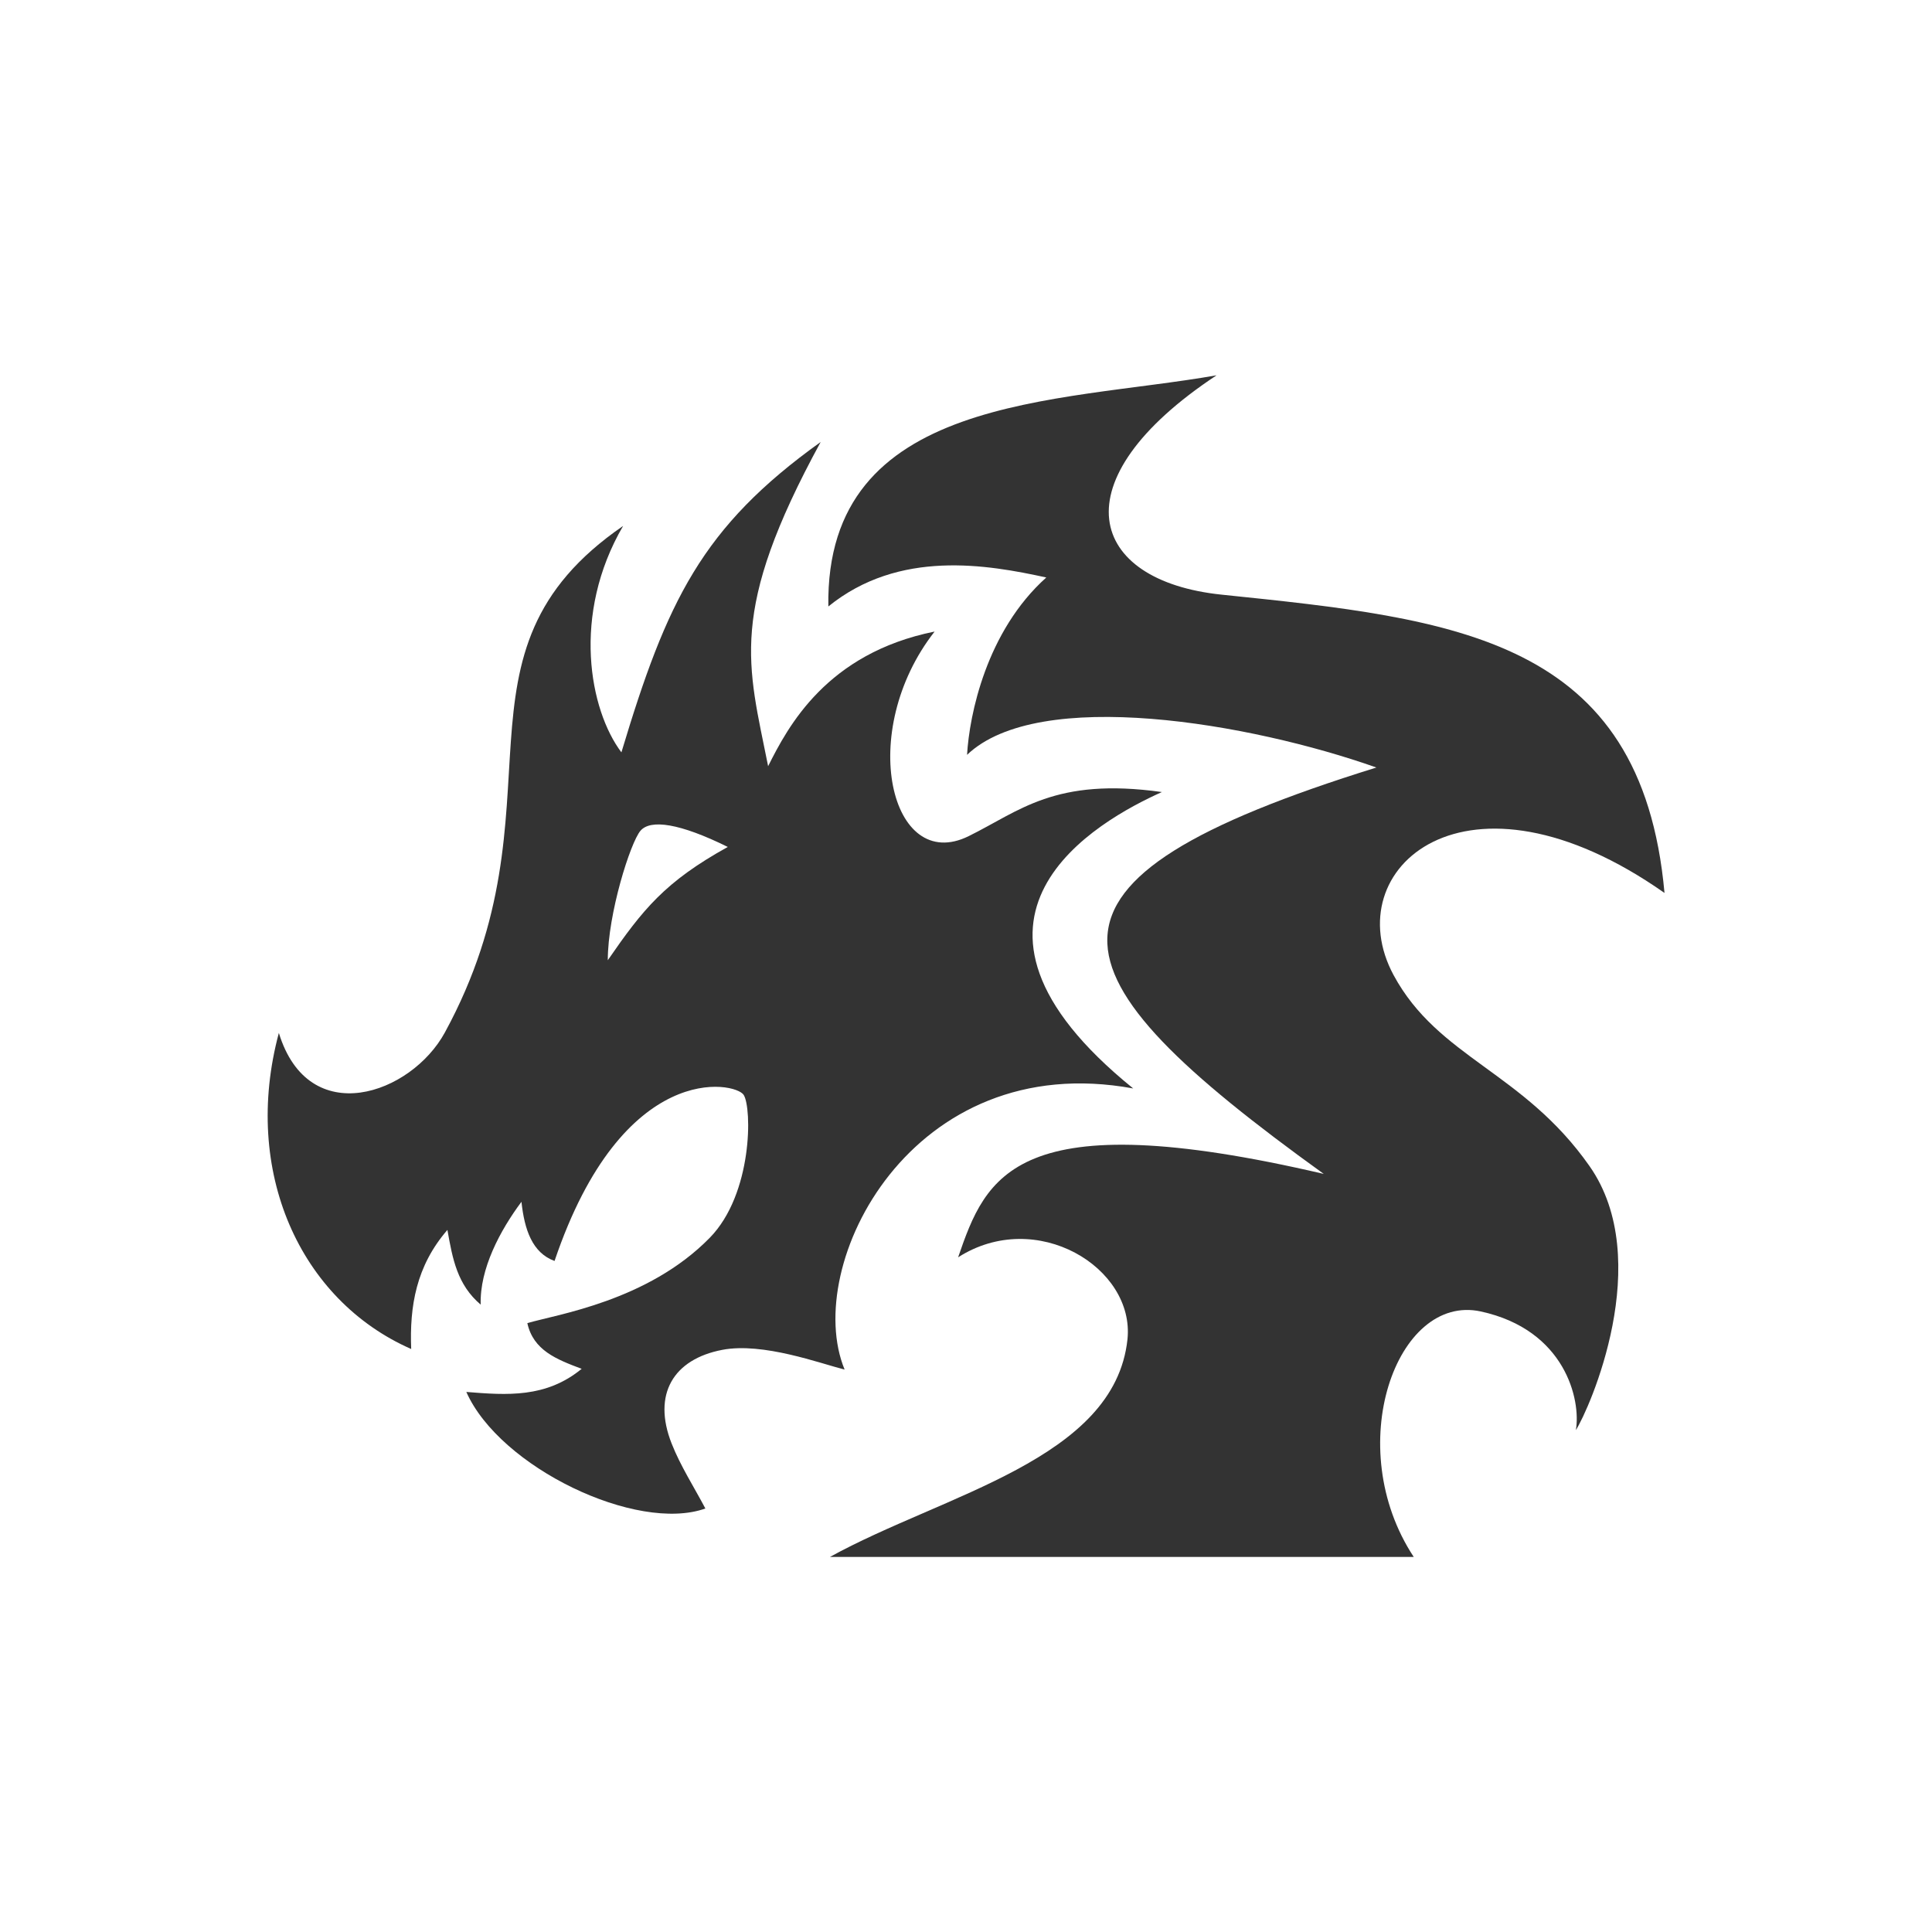
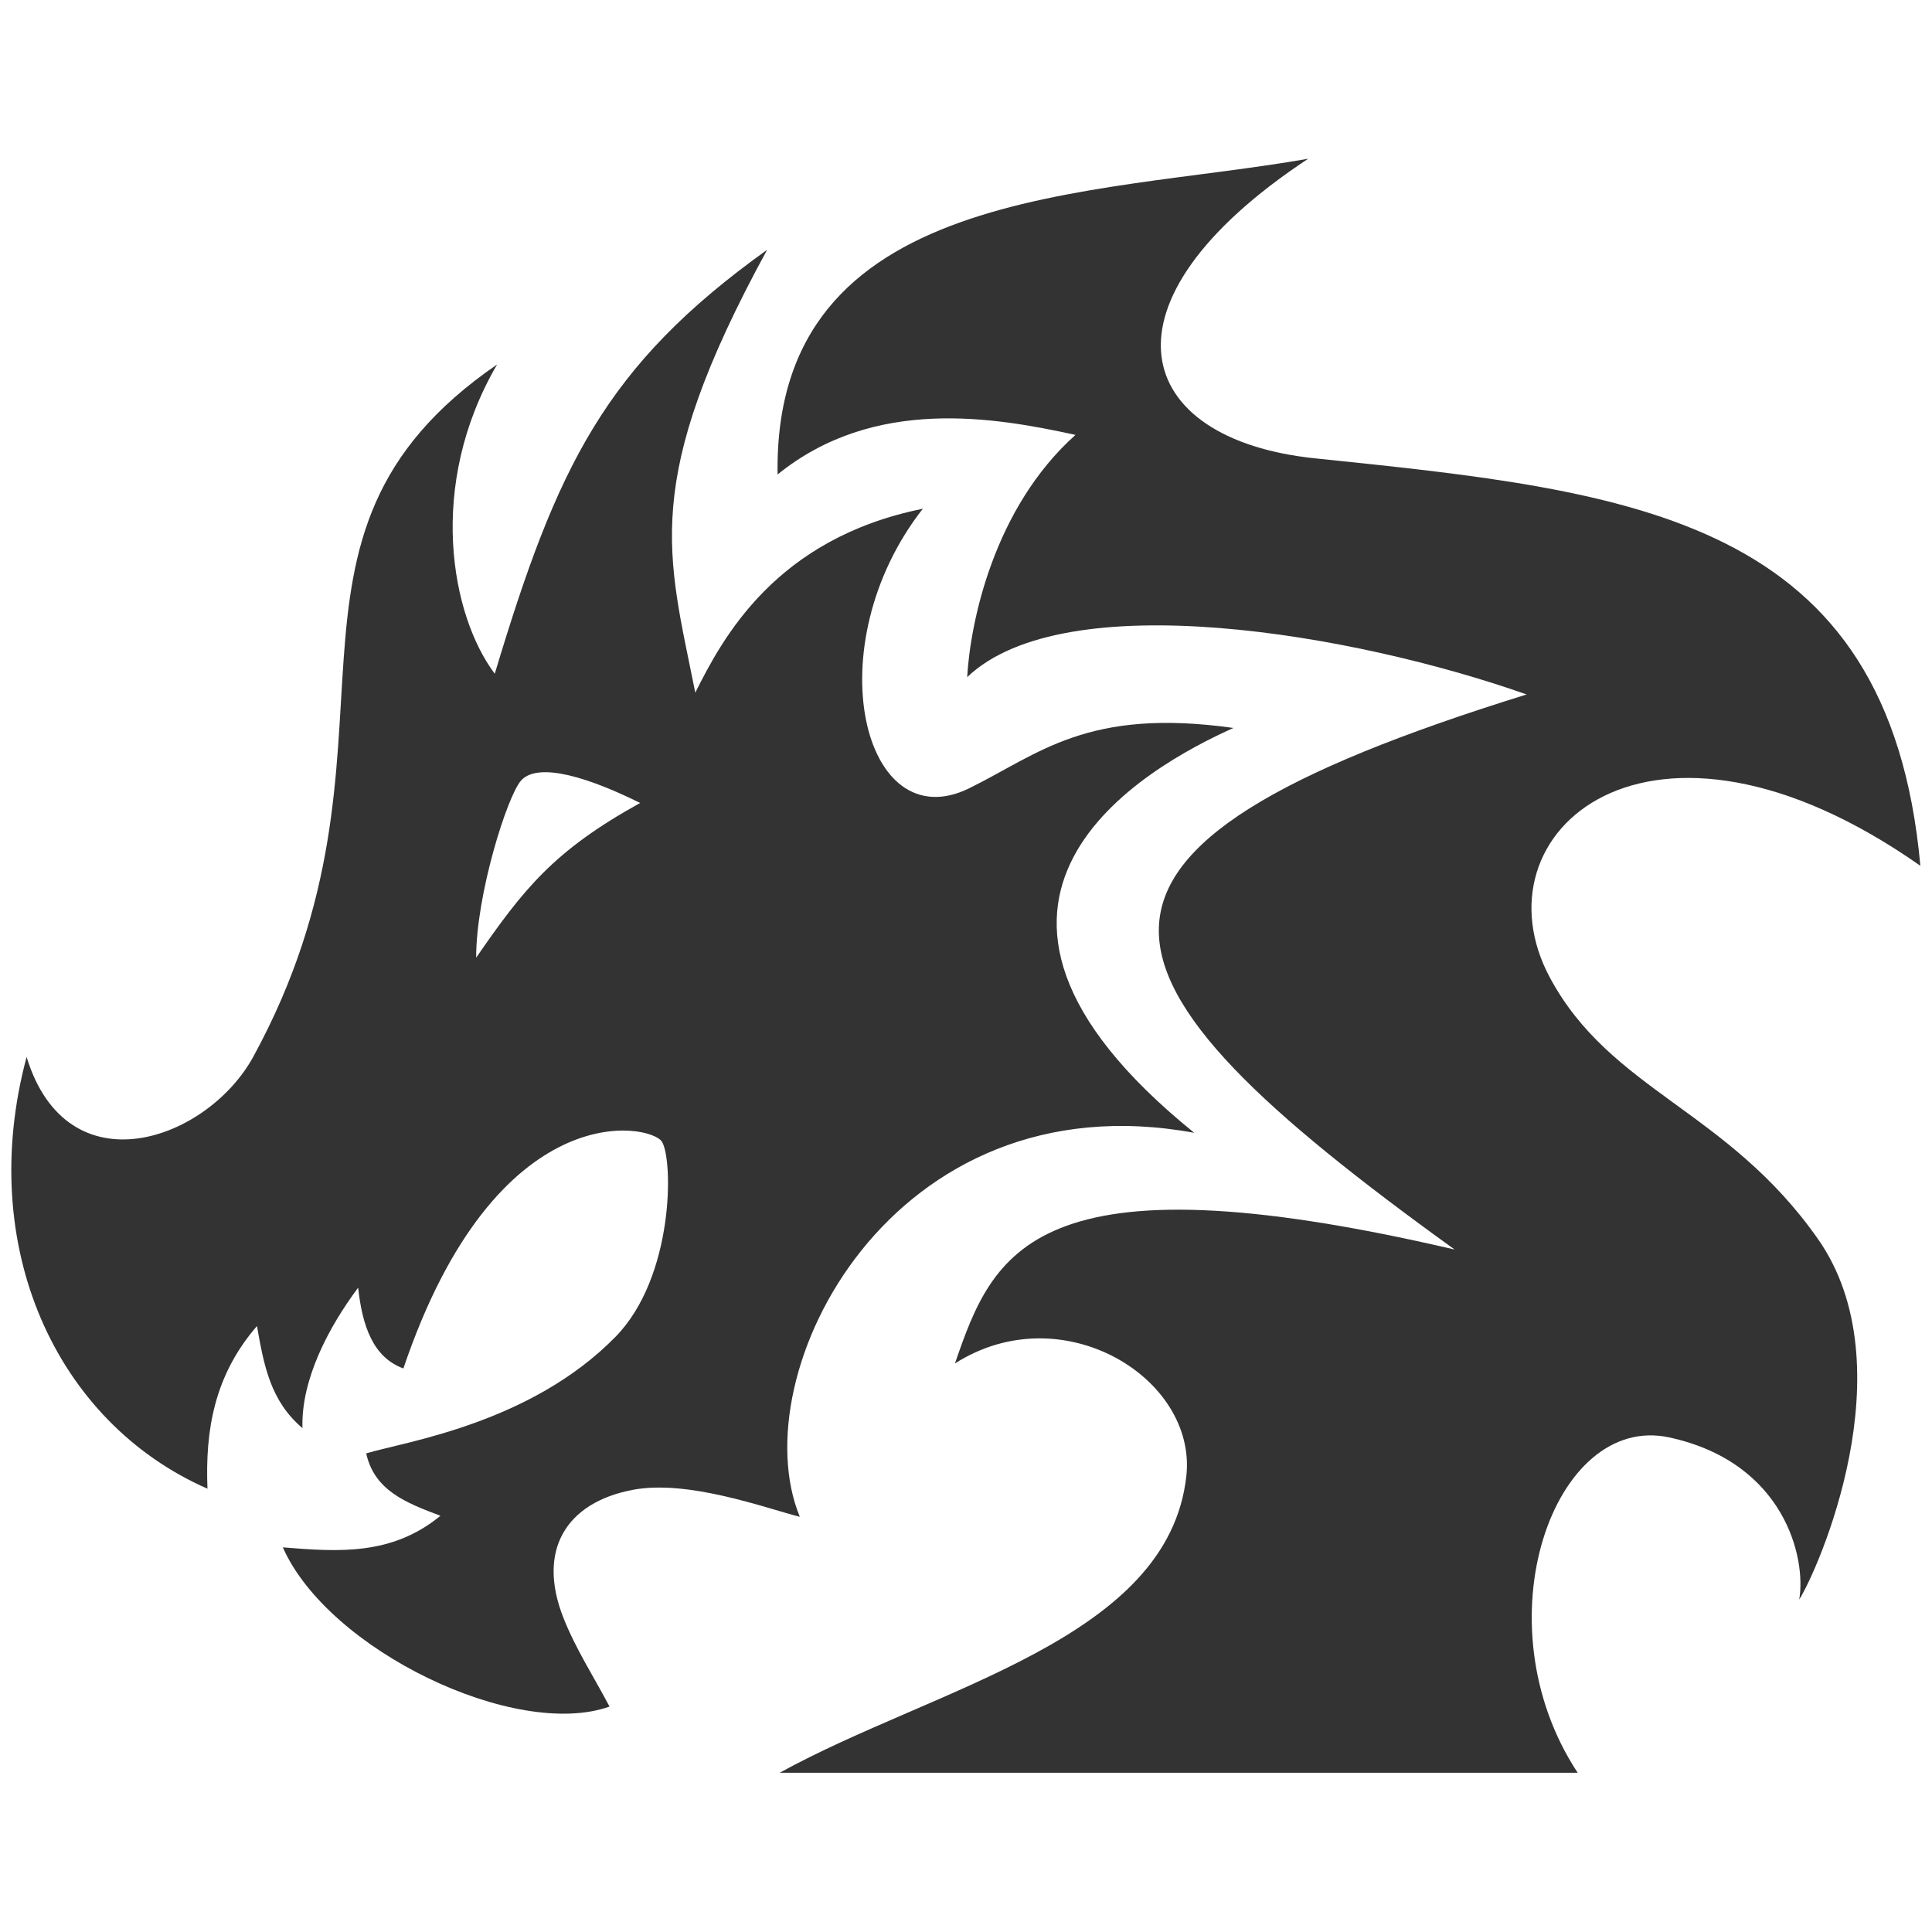
- <svg xmlns="http://www.w3.org/2000/svg" id="Calque_1" data-name="Calque 1" viewBox="0 0 512 512">
-   <defs>
-     <style>.cls-1{fill:#333;}</style>
+ <svg xmlns="http://www.w3.org/2000/svg" id="Calque_1" data-name="Calque 1" viewBox="0 0 512 512" version="1.1">
+   <defs id="defs4">
+     <style id="style2">.cls-1{fill:#e41513;}</style>
  </defs>
-   <path class="cls-1" d="M421.22,309c17.53,24.95-.08,64.51-3.6,70,1.39-8-2.81-26.59-25.2-31.45s-36.95,35.93-17.76,65.06H219.93c30.15-16.63,75.44-25.79,78.86-57.66,2-19-24.14-35-44.88-21.75,7.39-21.42,14.86-41.24,96.9-22.1-74.19-53.49-83.4-77.46,13.95-107.7-33.39-11.8-89.52-21.48-108.48-3.36.61-10.59,5.11-32.76,21-47-15.6-3.41-39-7.53-57.76,7.68-.89-56.14,60.88-53.86,102.88-61.26-42.33,28-34,54.47,1.35,58.13C385.8,164,435,169,441.11,236.64c-52.61-36.95-87-6.42-71.79,21.78C381.16,280.35,403.68,284,421.22,309Z" />
-   <path class="cls-1" d="M307.91,209.9c-28.41-4-37.76,5.08-51.23,11.7-20.59,10.13-29.82-27.6-9-54.23-28.65,5.78-38.87,25.2-44.12,35.68-5.37-27-10.68-40.8,13.93-85.92-31.51,22.58-40.74,42.08-52.81,82.25-8.46-11.22-13.26-36.48.45-60-49.2,33.79-14.4,73.92-47.23,134.23-8.93,16.42-36.09,26-44,.13-9.84,36.63,5.56,70.8,35.07,83.76-.45-11.35,1.32-22,9.6-31.56,1.35,7.65,2.6,14.53,8.82,19.8-.29-9.49,5.13-19.64,10.8-27.25.8,7.39,2.86,13.51,8.77,15.68,18.09-53.47,47.93-47.49,50.13-44s2.4,26.22-9,37.86c-16.44,16.8-40.62,20.32-48.34,22.61,1.58,7.2,7.7,9.6,14.4,12.11-9.44,7.76-19.8,7-30.57,6.13,8.86,20,45.16,37.37,63.35,30.89-3-5.7-6.58-11.22-8.94-17.22-5.16-13.07.47-22.36,13.44-24.83,10.8-2.05,25.9,3.6,32.4,5.23-11.4-27.67,17.75-85.3,76.48-74.5C244.28,243.11,291.34,217.34,307.91,209.9ZM161.07,254.47c0-12.3,6-31.2,8.66-34.31s10.42-2,23.14,4.29C176.18,233.7,170.37,241,161.07,254.47Z" />
+   <path class="cls-1" d="m 481.733,328.276 c 23.958,34.079 -0.109,88.114 -4.92,95.612 1.9,-10.927 -3.84,-36.319 -34.441,-42.957 -30.6,-6.638 -50.5,49.076 -24.273,88.865 H 206.629 c 41.206,-22.715 103.104,-35.226 107.778,-78.757 2.733,-25.952 -32.992,-47.806 -61.338,-29.708 10.1,-29.257 20.309,-56.329 132.434,-30.186 -101.396,-73.061 -113.983,-105.802 19.066,-147.106 -45.634,-16.117 -122.347,-29.339 -148.26,-4.589 0.834,-14.465 6.984,-44.747 28.701,-64.197 -21.321,-4.658 -53.301,-10.285 -78.941,10.49 -1.216,-76.681 83.205,-73.567 140.606,-83.674 -57.853,38.245 -46.468,74.4 1.845,79.399 84.804,8.755 152.046,15.585 160.396,107.974 -71.902,-50.47 -118.903,-8.769 -98.116,29.749 16.182,29.954 46.96,34.939 70.932,69.087 z" id="path8" style="stroke-width:1;fill:#333333;fill-opacity:1" />
+   <path class="cls-1" d="m 326.872,192.916 c -38.828,-5.464 -51.607,6.939 -70.016,15.981 -28.14,13.836 -40.755,-37.699 -12.3,-74.072 -39.156,7.895 -53.124,34.42 -60.299,48.735 C 176.917,146.681 169.66,127.832 203.295,66.203 160.23,97.044 147.615,123.679 131.119,178.547 119.557,163.222 112.996,128.719 131.734,96.594 64.492,142.747 112.053,197.56 67.185,279.937 54.98,302.365 17.86,315.45 7.05,280.115 -6.399,330.147 14.648,376.82 54.98,394.522 c -0.615,-15.503 1.804,-30.05 13.12,-43.107 1.845,10.449 3.553,19.846 12.054,27.045 -0.396,-12.962 7.011,-26.826 14.76,-37.22 1.093,10.094 3.909,18.453 11.986,21.417 24.724,-73.034 65.506,-64.866 68.513,-60.099 3.007,4.767 3.28,35.814 -12.3,51.713 -22.469,22.947 -55.516,27.755 -66.066,30.883 2.159,9.834 10.524,13.113 19.681,16.541 -12.902,10.599 -27.061,9.561 -41.78,8.373 12.109,27.318 61.72,51.043 86.581,42.192 -4.1,-7.786 -8.993,-15.325 -12.218,-23.521 -7.052,-17.852 0.642,-30.541 18.369,-33.915 14.76,-2.8 35.398,4.917 44.281,7.144 C 196.379,364.172 236.218,285.455 316.485,300.207 239.909,238.277 304.226,203.078 326.872,192.916 Z M 126.185,253.794 c 0,-16.8 8.2,-42.616 11.836,-46.864 3.635,-4.248 14.241,-2.732 31.626,5.86 -22.81,12.634 -30.751,22.605 -43.461,41.004 z" id="path10" style="stroke-width:1;fill:#333333;fill-opacity:1" />
</svg>
